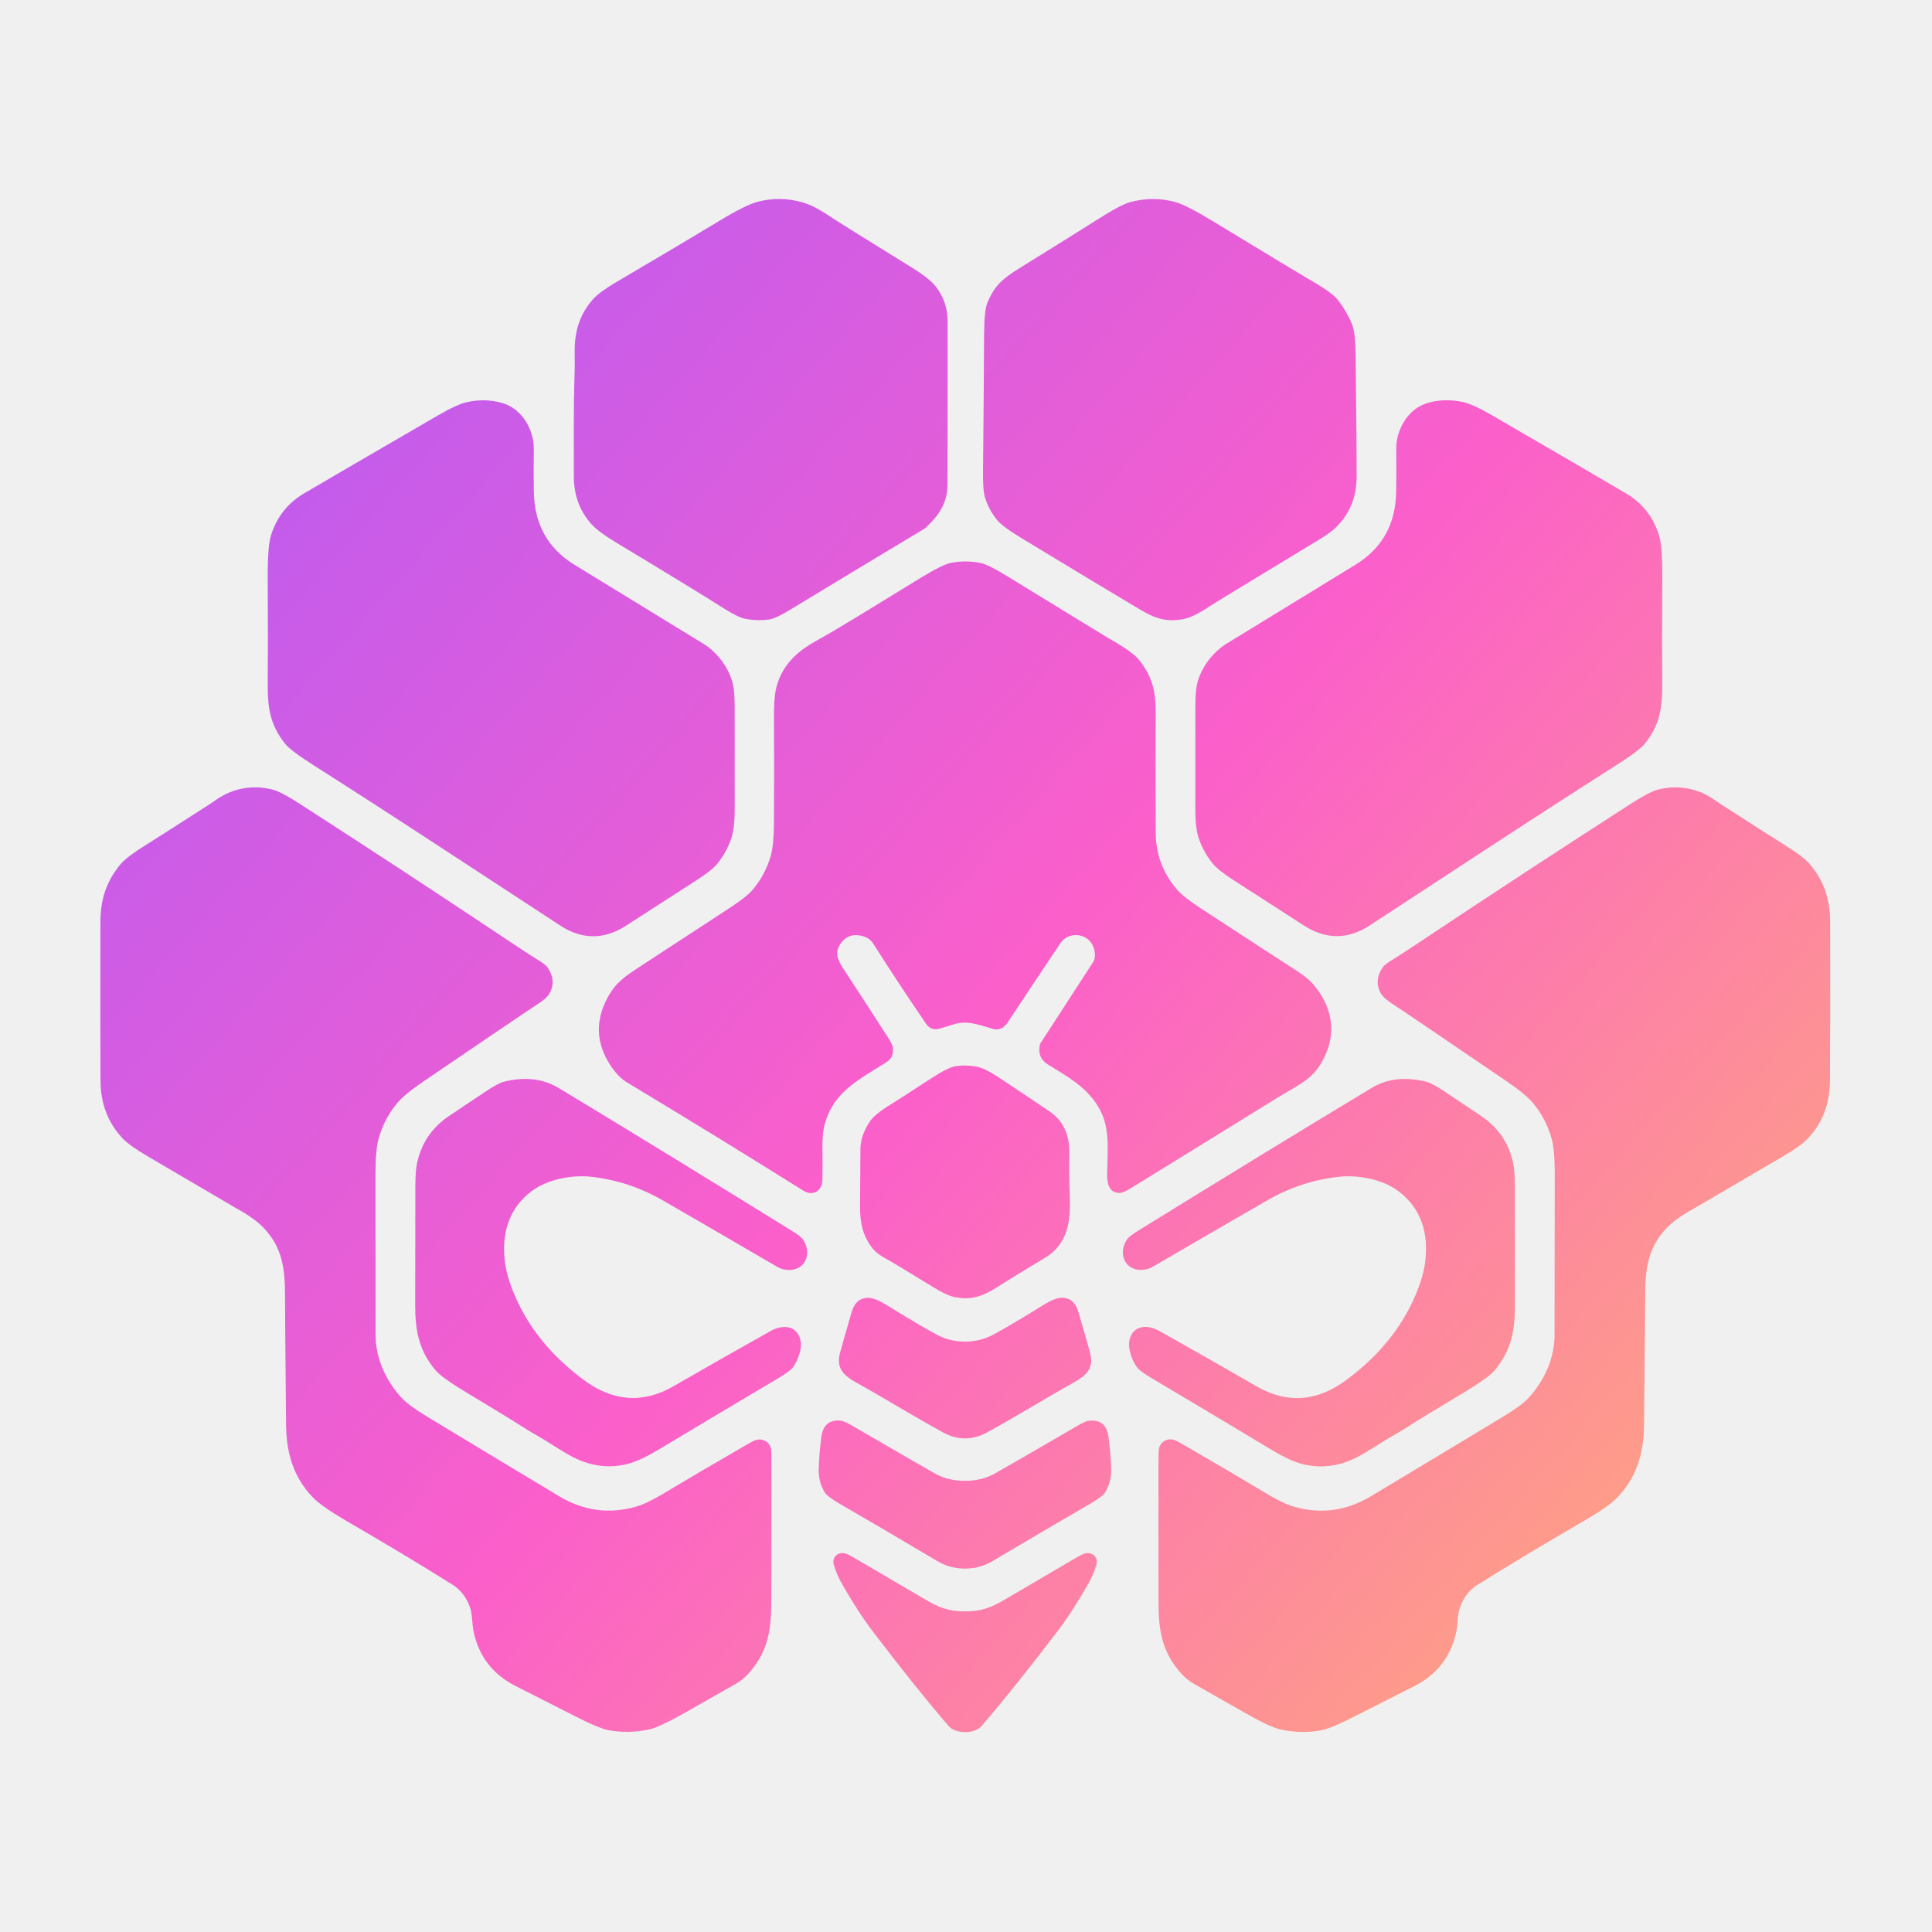
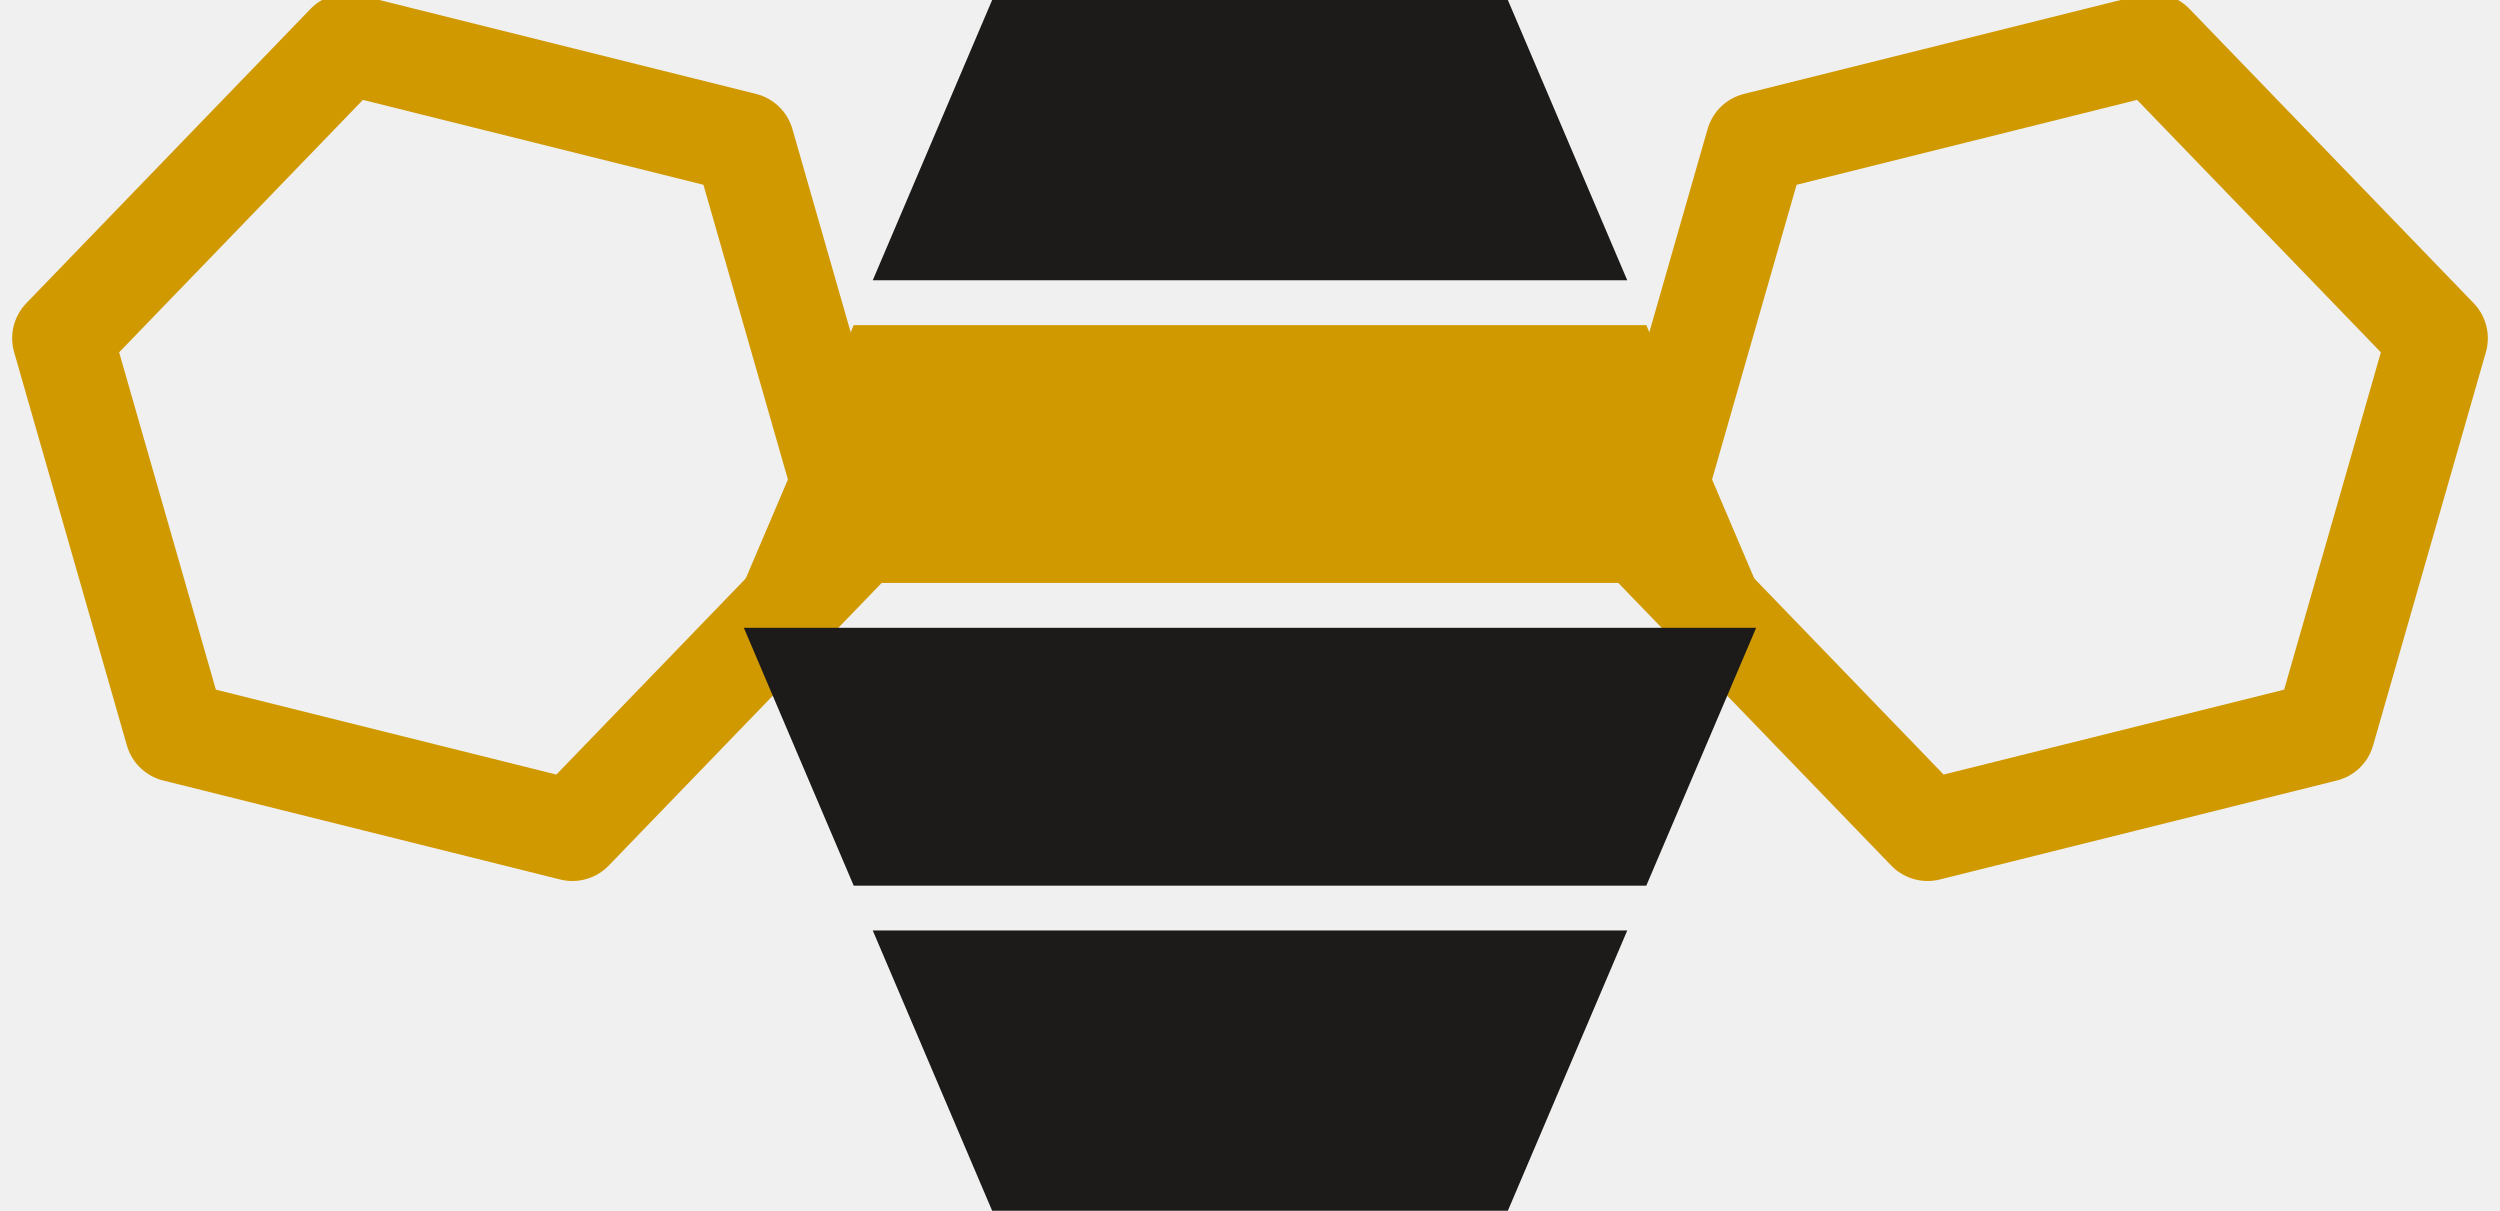
- <svg xmlns="http://www.w3.org/2000/svg" viewBox="152 128 950 950" width="256" height="256" role="img" aria-label="GarzaHive">
-   <defs>
-     <linearGradient id="garzahive-aurora" gradientUnits="userSpaceOnUse" x1="201" y1="226" x2="1052" y2="980">
-       <stop stop-color="#AE5AF9" />
-       <stop offset="0.52" stop-color="#FB5FCA" />
-       <stop offset="1" stop-color="#FFB470" />
-     </linearGradient>
-   </defs>
-   <g fill="url(#garzahive-aurora)">
-     <path d="M 606.32 388.13 Q 567.85 411.20 540.64 427.76 Q 533.41 432.16 530.28 432.60 Q 524.42 433.44 518.32 432.24 Q 514.85 431.55 507.63 426.98 Q 492.04 417.10 455.74 395.26 Q 446.33 389.60 442.87 385.78 Q 434.12 376.11 434.16 362.01 C 434.20 345.11 433.97 328.87 434.52 312.38 Q 434.69 307.48 434.58 301.86 C 434.36 291.42 436.84 282.71 443.65 275.08 Q 446.77 271.58 454.97 266.76 Q 489.64 246.36 505.86 236.52 Q 518.64 228.76 524.64 227.20 Q 535.62 224.33 546.71 227.53 Q 552.38 229.16 560.26 234.52 Q 564.08 237.11 600.04 259.35 Q 609.12 264.97 612.12 268.84 Q 617.95 276.36 617.96 285.95 Q 618.00 354.40 617.92 366.16 C 617.85 375.38 613.73 381.32 607.40 387.31 A 6.06 5.79 6.5 0 1 606.32 388.13 Z" />
-     <path d="M 819.08 362.24 C 819.06 372.42 815.75 380.78 808.52 387.70 Q 806.08 390.03 800.32 393.52 Q 748.94 424.67 746.72 426.17 Q 738.82 431.52 733.71 432.47 C 721.88 434.64 715.81 429.51 705.96 423.75 Q 697.40 418.75 654.06 392.47 Q 644.83 386.88 642.18 383.58 Q 637.96 378.32 636.16 371.98 Q 635.27 368.85 635.38 358.96 Q 635.78 319.90 635.88 293.21 Q 635.93 280.77 637.47 277.01 C 640.84 268.75 644.74 265.15 653.32 259.85 Q 681.43 242.45 690.93 236.38 Q 703.16 228.57 707.82 227.35 Q 718.97 224.42 729.73 227.28 Q 735.20 228.73 748.78 236.99 Q 792.40 263.50 795.88 265.47 Q 807.06 271.83 809.87 275.50 Q 814.76 281.91 817.08 288.19 Q 818.44 291.89 818.57 302.57 Q 819.12 347.58 819.08 362.24 Z" />
-     <path d="M 459.87 583.15 C 449.54 589.88 438.65 590.28 427.89 583.38 Q 427.08 582.85 370.31 545.71 Q 334.80 522.47 307.74 505.28 Q 294.88 497.12 292.30 493.85 C 284.81 484.39 283.51 476.35 283.66 463.12 Q 283.83 447.71 283.65 412.08 Q 283.57 396.49 285.28 391.12 Q 289.57 377.68 301.46 370.65 Q 316.30 361.87 367.49 332.18 Q 376.77 326.79 381.72 325.72 Q 390.83 323.73 399.25 326.25 C 408.78 329.11 414.62 339.37 414.49 349.00 Q 414.34 360.25 414.51 369.99 Q 414.93 393.75 434.53 405.74 Q 476.72 431.53 497.78 444.48 C 504.66 448.71 510.60 456.41 512.44 464.59 Q 513.22 468.02 513.25 475.46 Q 513.30 485.76 513.28 522.26 C 513.28 529.10 513.30 535.74 511.32 541.09 Q 508.93 547.54 504.61 552.82 Q 502.01 556.01 494.03 561.14 Q 467.81 577.98 459.87 583.15 Z" />
-     <path d="M 825.12 583.31 C 814.36 590.21 803.48 589.81 793.15 583.08 Q 785.21 577.91 758.99 561.07 Q 751.01 555.94 748.41 552.75 Q 744.10 547.47 741.71 541.02 C 739.73 535.67 739.75 529.03 739.75 522.19 Q 739.73 485.69 739.78 475.39 Q 739.81 467.95 740.59 464.52 C 742.43 456.35 748.38 448.65 755.25 444.42 Q 776.31 431.47 818.50 405.69 Q 838.10 393.70 838.52 369.94 Q 838.69 360.20 838.55 348.96 C 838.42 339.33 844.26 329.07 853.79 326.21 Q 862.21 323.69 871.32 325.68 Q 876.26 326.75 885.54 332.14 Q 936.72 361.83 951.56 370.62 Q 963.45 377.65 967.74 391.08 Q 969.45 396.45 969.37 412.04 Q 969.18 447.67 969.35 463.08 C 969.50 476.31 968.20 484.35 960.71 493.80 Q 958.13 497.07 945.27 505.23 Q 918.21 522.42 882.70 545.65 Q 825.93 582.78 825.12 583.31 Z" />
-     <path d="M 663.60 641.02 Q 663.76 640.73 689.44 601.19 Q 691.18 598.51 689.82 594.15 C 687.53 586.78 677.57 585.63 673.47 591.74 Q 660.15 611.56 647.76 630.37 C 645.88 633.22 643.49 634.85 640.30 633.96 C 633.46 632.04 628.01 629.62 621.29 631.59 Q 619.07 632.24 614.28 633.72 Q 609.88 635.09 607.37 631.42 Q 593.30 610.82 581.37 591.96 Q 579.08 588.34 573.70 587.87 Q 568.45 587.41 565.25 592.13 C 562.44 596.26 563.73 599.82 566.60 604.18 Q 572.43 613.01 588.53 637.97 Q 591.10 641.96 591.11 643.51 C 591.12 646.63 590.60 648.56 587.60 650.47 C 574.23 659.01 561.85 664.74 557.49 680.98 Q 556.22 685.71 556.40 694.54 Q 556.54 701.39 556.38 708.22 C 556.25 713.81 551.61 716.36 546.86 713.38 Q 506.27 687.92 460.30 660.23 Q 455.85 657.55 451.97 651.54 Q 441.45 635.24 451.04 618.05 C 455.10 610.78 459.57 607.93 467.80 602.55 Q 497.21 583.38 511.13 574.23 Q 519.26 568.90 522.17 565.43 Q 528.16 558.29 530.88 549.24 Q 532.49 543.84 532.56 532.85 Q 532.74 504.32 532.57 480.95 Q 532.49 470.19 533.97 465.16 C 537.02 454.81 543.68 448.52 553.21 443.20 C 565.58 436.31 579.36 427.64 604.59 412.22 Q 615.63 405.47 619.78 404.72 Q 627.12 403.40 634.10 404.81 Q 637.92 405.58 646.79 411.02 Q 695.26 440.77 697.43 442.01 Q 709.21 448.70 712.22 452.61 C 719.03 461.43 720.39 468.29 720.28 480.39 Q 720.09 499.70 720.29 537.72 Q 720.37 553.20 730.67 565.35 Q 733.78 569.01 742.93 574.98 Q 784.13 601.86 788.04 604.32 Q 794.68 608.52 797.53 611.77 C 806.17 621.61 809.39 633.96 803.87 646.42 C 800.44 654.18 796.53 658.14 788.80 662.64 Q 782.43 666.33 779.27 668.29 Q 745.37 689.30 707.83 712.40 Q 704.18 714.64 702.31 714.60 C 697.46 714.48 696.31 710.07 696.38 705.62 C 696.61 692.01 698.07 681.76 691.64 671.58 C 685.84 662.39 677.37 657.62 667.35 651.47 Q 662.00 648.19 663.30 641.82 A 2.97 2.86 -25.5 0 1 663.60 641.02 Z" />
-     <path d="M 522.65 836.49 C 526.14 834.77 530.03 836.48 531.04 840.05 Q 531.32 841.03 531.32 846.17 Q 531.33 888.70 531.24 916.59 C 531.20 929.16 529.59 939.15 521.79 948.88 Q 518.03 953.57 513.99 955.87 Q 508.37 959.06 488.86 970.15 Q 476.04 977.44 470.84 978.49 Q 460.91 980.49 451.51 978.83 Q 446.46 977.94 433.73 971.36 Q 433.28 971.13 405.55 957.06 Q 388.86 948.59 384.94 930.57 C 383.96 926.09 384.46 922.12 382.99 918.06 Q 380.40 910.95 374.60 907.29 Q 351.88 893.01 322.80 876.13 Q 310.08 868.73 305.83 864.31 C 296.17 854.26 292.80 842.24 292.67 828.70 Q 292.13 771.86 292.15 765.40 C 292.18 751.58 290.77 741.53 281.80 731.92 Q 277.37 727.17 268.08 722.08 Q 267.30 721.65 224.58 696.56 Q 215.74 691.37 212.36 687.83 Q 201.53 676.46 201.41 659.37 Q 201.27 637.16 201.37 581.41 C 201.39 570.07 204.35 561.09 211.62 552.55 Q 214.57 549.10 225.75 542.20 Q 229.79 539.69 252.72 524.97 Q 256.60 522.48 258.25 521.30 C 266.61 515.37 276.68 513.81 286.13 516.29 Q 290.28 517.37 299.15 523.09 Q 350.77 556.34 403.95 591.84 Q 413.78 598.40 415.91 599.63 Q 420.22 602.15 421.29 603.76 C 424.24 608.16 424.64 612.64 421.88 617.01 Q 420.66 618.94 416.56 621.64 Q 406.75 628.09 360.26 659.74 Q 351.01 666.04 347.46 670.26 Q 340.89 678.07 338.16 687.96 Q 336.63 693.49 336.64 705.59 Q 336.66 738.15 336.69 784.68 C 336.71 796.07 341.94 807.19 349.54 815.41 Q 352.90 819.05 361.83 824.47 Q 394.44 844.21 426.96 863.74 Q 444.88 874.50 464.67 868.87 Q 469.91 867.39 477.71 862.72 Q 495.83 851.85 518.93 838.51 Q 521.10 837.25 522.65 836.49 Z" />
-     <path d="M 721.93 840.00 C 722.94 836.43 726.83 834.72 730.32 836.44 Q 731.87 837.20 734.04 838.46 Q 757.14 851.83 775.26 862.71 Q 783.06 867.39 788.30 868.88 Q 808.09 874.52 826.03 863.77 Q 858.58 844.26 891.21 824.53 Q 900.15 819.12 903.52 815.48 C 911.12 807.26 916.37 796.14 916.39 784.75 Q 916.46 738.20 916.50 705.63 Q 916.52 693.52 914.99 687.99 Q 912.27 678.09 905.70 670.27 Q 902.16 666.05 892.91 659.74 Q 846.42 628.04 836.61 621.58 Q 832.51 618.88 831.29 616.95 C 828.54 612.58 828.94 608.09 831.89 603.69 Q 832.97 602.08 837.28 599.57 Q 839.41 598.34 849.25 591.78 Q 902.48 556.31 954.14 523.08 Q 963.02 517.37 967.17 516.29 C 976.63 513.82 986.70 515.38 995.06 521.32 Q 996.71 522.50 1000.59 525.00 Q 1023.52 539.74 1027.56 542.25 Q 1038.74 549.17 1041.68 552.62 C 1048.95 561.17 1051.90 570.15 1051.92 581.50 Q 1051.98 637.27 1051.82 659.49 Q 1051.69 676.58 1040.84 687.95 Q 1037.46 691.49 1028.61 696.68 Q 985.86 721.74 985.08 722.17 Q 975.78 727.26 971.34 732.01 C 962.36 741.61 960.95 751.67 960.97 765.49 Q 960.98 771.96 960.40 828.82 C 960.26 842.36 956.88 854.38 947.21 864.43 Q 942.95 868.85 930.22 876.24 Q 901.12 893.11 878.38 907.38 Q 872.57 911.03 869.98 918.15 C 868.50 922.21 869.00 926.18 868.02 930.66 Q 864.08 948.68 847.38 957.14 Q 819.63 971.20 819.18 971.43 Q 806.44 978.00 801.39 978.89 Q 791.98 980.54 782.05 978.53 Q 776.85 977.48 764.03 970.18 Q 744.52 959.07 738.90 955.87 Q 734.86 953.57 731.10 948.88 C 723.30 939.14 721.70 929.14 721.67 916.57 Q 721.60 888.66 721.64 846.12 Q 721.65 840.98 721.93 840.00 Z" />
-     <path d="M 668.18 674.58 C 675.20 679.41 677.97 686.53 677.79 695.00 Q 677.58 704.63 678.03 716.24 C 678.51 728.43 677.13 739.78 665.62 746.64 Q 651.33 755.16 642.83 760.61 C 634.98 765.64 629.26 767.51 621.11 765.73 Q 617.46 764.94 611.47 761.27 Q 591.24 748.87 588.00 747.12 Q 583.39 744.64 581.43 742.30 C 576.24 736.11 574.83 729.12 574.90 721.18 Q 575.05 702.57 575.09 693.01 Q 575.12 686.52 579.64 679.58 Q 582.06 675.89 590.25 670.91 Q 593.12 669.17 609.22 658.67 Q 618.03 652.91 621.65 652.32 Q 627.23 651.41 632.90 652.65 Q 636.50 653.44 642.86 657.64 Q 661.00 669.64 668.18 674.58 Z" />
-     <path d="M 356.23 715.56 C 356.25 712.10 356.07 704.86 357.04 700.17 Q 360.11 685.21 372.93 676.66 Q 384.44 668.98 390.71 664.77 Q 397.02 660.54 400.00 659.83 C 409.33 657.61 418.48 658.01 426.76 663.01 Q 479.26 694.74 541.68 733.41 Q 545.64 735.87 546.68 737.29 C 549.09 740.62 549.83 745.33 547.37 748.93 C 544.48 753.17 538.22 753.29 534.23 750.96 Q 499.83 730.89 477.82 718.20 Q 461.42 708.75 442.81 706.65 C 433.33 705.58 421.38 707.85 413.66 713.54 C 401.90 722.21 398.42 735.11 400.39 749.24 Q 401.35 756.11 405.05 764.83 Q 415.34 789.05 439.15 806.62 Q 460.76 822.58 483.24 809.60 Q 506.44 796.20 530.96 782.46 C 536.27 779.48 543.13 779.36 545.35 786.03 C 546.89 790.67 544.29 797.22 541.68 800.62 Q 540.36 802.32 534.42 805.85 Q 499.90 826.33 476.63 840.34 Q 466.93 846.18 461.18 847.70 Q 447.15 851.42 433.65 844.43 C 427.64 841.31 422.09 837.29 416.33 834.04 Q 411.13 831.10 404.65 826.87 Q 402.51 825.48 381.56 812.84 Q 369.08 805.32 366.07 801.70 C 357.94 791.90 356.15 782.32 356.16 769.75 Q 356.18 724.13 356.23 715.56 Z" />
-     <path d="M 896.89 715.63 Q 896.93 724.20 896.92 769.84 C 896.92 782.42 895.12 792.00 886.98 801.80 Q 883.97 805.42 871.48 812.93 Q 850.51 825.56 848.37 826.95 Q 841.88 831.18 836.68 834.12 C 830.91 837.36 825.36 841.38 819.34 844.50 Q 805.83 851.48 791.80 847.75 Q 786.05 846.23 776.35 840.38 Q 753.08 826.34 718.56 805.83 Q 712.62 802.30 711.30 800.59 C 708.69 797.19 706.09 790.64 707.64 785.99 C 709.86 779.32 716.72 779.45 722.03 782.43 Q 746.56 796.20 769.76 809.62 Q 792.24 822.62 813.87 806.67 Q 837.70 789.11 848.01 764.89 Q 851.72 756.16 852.68 749.29 C 854.67 735.16 851.19 722.25 839.43 713.57 C 831.71 707.87 819.76 705.59 810.28 706.65 Q 791.66 708.74 775.24 718.18 Q 753.21 730.86 718.79 750.92 C 714.79 753.25 708.53 753.12 705.64 748.88 C 703.18 745.27 703.93 740.56 706.34 737.23 Q 707.38 735.81 711.34 733.35 Q 773.82 694.71 826.36 663.01 C 834.65 658.01 843.81 657.62 853.14 659.84 Q 856.12 660.56 862.43 664.79 Q 868.70 669.01 880.21 676.70 Q 893.03 685.26 896.09 700.23 C 897.06 704.92 896.87 712.17 896.89 715.63 Z" />
-     <path d="M 626.53 787.70 Q 633.90 787.70 640.35 784.30 Q 647.44 780.57 665.05 769.69 Q 670.50 766.32 673.61 766.15 Q 680.15 765.78 682.33 773.31 Q 687.29 790.42 688.03 793.25 C 690.01 800.81 686.30 804.31 679.60 808.03 C 667.36 814.82 651.72 824.49 637.42 832.32 Q 632.00 835.29 626.55 835.30 Q 621.10 835.30 615.67 832.33 C 601.37 824.51 585.72 814.86 573.47 808.08 C 566.77 804.37 563.06 800.87 565.03 793.31 Q 565.77 790.48 570.71 773.36 Q 572.88 765.83 579.42 766.20 Q 582.53 766.36 587.99 769.73 Q 605.61 780.59 612.70 784.31 Q 619.15 787.70 626.53 787.70 Z" />
-     <path d="M 626.47 856.15 Q 634.74 856.15 641.11 852.59 Q 649.28 848.02 682.77 828.53 Q 684.11 827.75 686.25 826.87 A 3.90 3.79 29.9 0 1 687.27 826.61 Q 695.96 825.61 697.10 834.71 Q 698.26 843.99 698.36 850.93 Q 698.45 856.90 695.31 862.01 Q 694.05 864.07 685.94 868.68 Q 675.72 874.50 639.77 895.78 Q 633.83 899.30 626.47 899.30 Q 619.11 899.30 613.17 895.78 Q 577.22 874.50 567.00 868.68 Q 558.89 864.07 557.63 862.01 Q 554.49 856.90 554.58 850.93 Q 554.68 843.99 555.84 834.71 Q 556.98 825.61 565.67 826.61 A 3.90 3.79 -29.9 0 1 566.69 826.87 Q 568.83 827.75 570.17 828.53 Q 603.66 848.02 611.83 852.59 Q 618.20 856.15 626.47 856.15 Z" />
-     <path d="M 626.55 920.36 C 634.48 920.36 639.29 918.53 646.27 914.43 Q 674.37 897.93 680.90 894.12 Q 684.01 892.30 685.31 891.92 C 688.97 890.82 692.12 893.70 691.15 897.27 Q 689.83 902.11 686.63 907.63 C 681.68 916.17 677.14 923.40 671.27 931.07 Q 650.00 958.91 634.79 976.55 C 632.76 978.90 629.64 979.71 626.54 979.71 C 623.44 979.71 620.32 978.90 618.29 976.54 Q 603.09 958.90 581.82 931.06 C 575.95 923.39 571.42 916.16 566.47 907.62 Q 563.27 902.10 561.95 897.26 C 560.98 893.69 564.13 890.81 567.79 891.91 Q 569.09 892.29 572.20 894.11 Q 578.73 897.92 606.82 914.42 C 613.81 918.53 618.62 920.36 626.55 920.36 Z" />
+ <svg xmlns="http://www.w3.org/2000/svg" viewBox="0 0 446 216" width="446" height="216" role="img" aria-label="GarzaHive">
+   <style>.gh-band{fill:#1C1B19}@media (prefers-color-scheme:dark){.gh-band{fill:#FFFFFF}}</style>
+   <g transform="translate(223,108)">
+     <path d="M -70.17,-12.34 L -90.29,-82.51 L -161.12,-100.17 L -211.83,-47.66 L -191.71,22.51 L -120.88,40.17 Z" fill="none" stroke="#D19900" stroke-width="18" stroke-linejoin="round" />
+     <path d="M 211.83,-47.66 L 161.12,-100.17 L 90.29,-82.51 L 70.17,-12.34 L 120.88,40.17 L 191.71,22.51 Z" fill="none" stroke="#D19900" stroke-width="18" stroke-linejoin="round" />
+     <path class="gh-band" d="M -46.00,-108.00 L 46.00,-108.00 L 67.30,-58.00 L -67.30,-58.00 Z" />
+     <path d="M -70.70,-50.00 L 70.70,-50.00 L 90.30,-4.00 L -90.30,-4.00 Z" fill="#D19900" />
+     <path class="gh-band" d="M -90.30,4.00 L 90.30,4.00 L 70.70,50.00 L -70.70,50.00 Z" />
+     <path class="gh-band" d="M -67.30,58.00 L 67.30,58.00 L 46.00,108.00 L -46.00,108.00 Z" />
  </g>
</svg>
